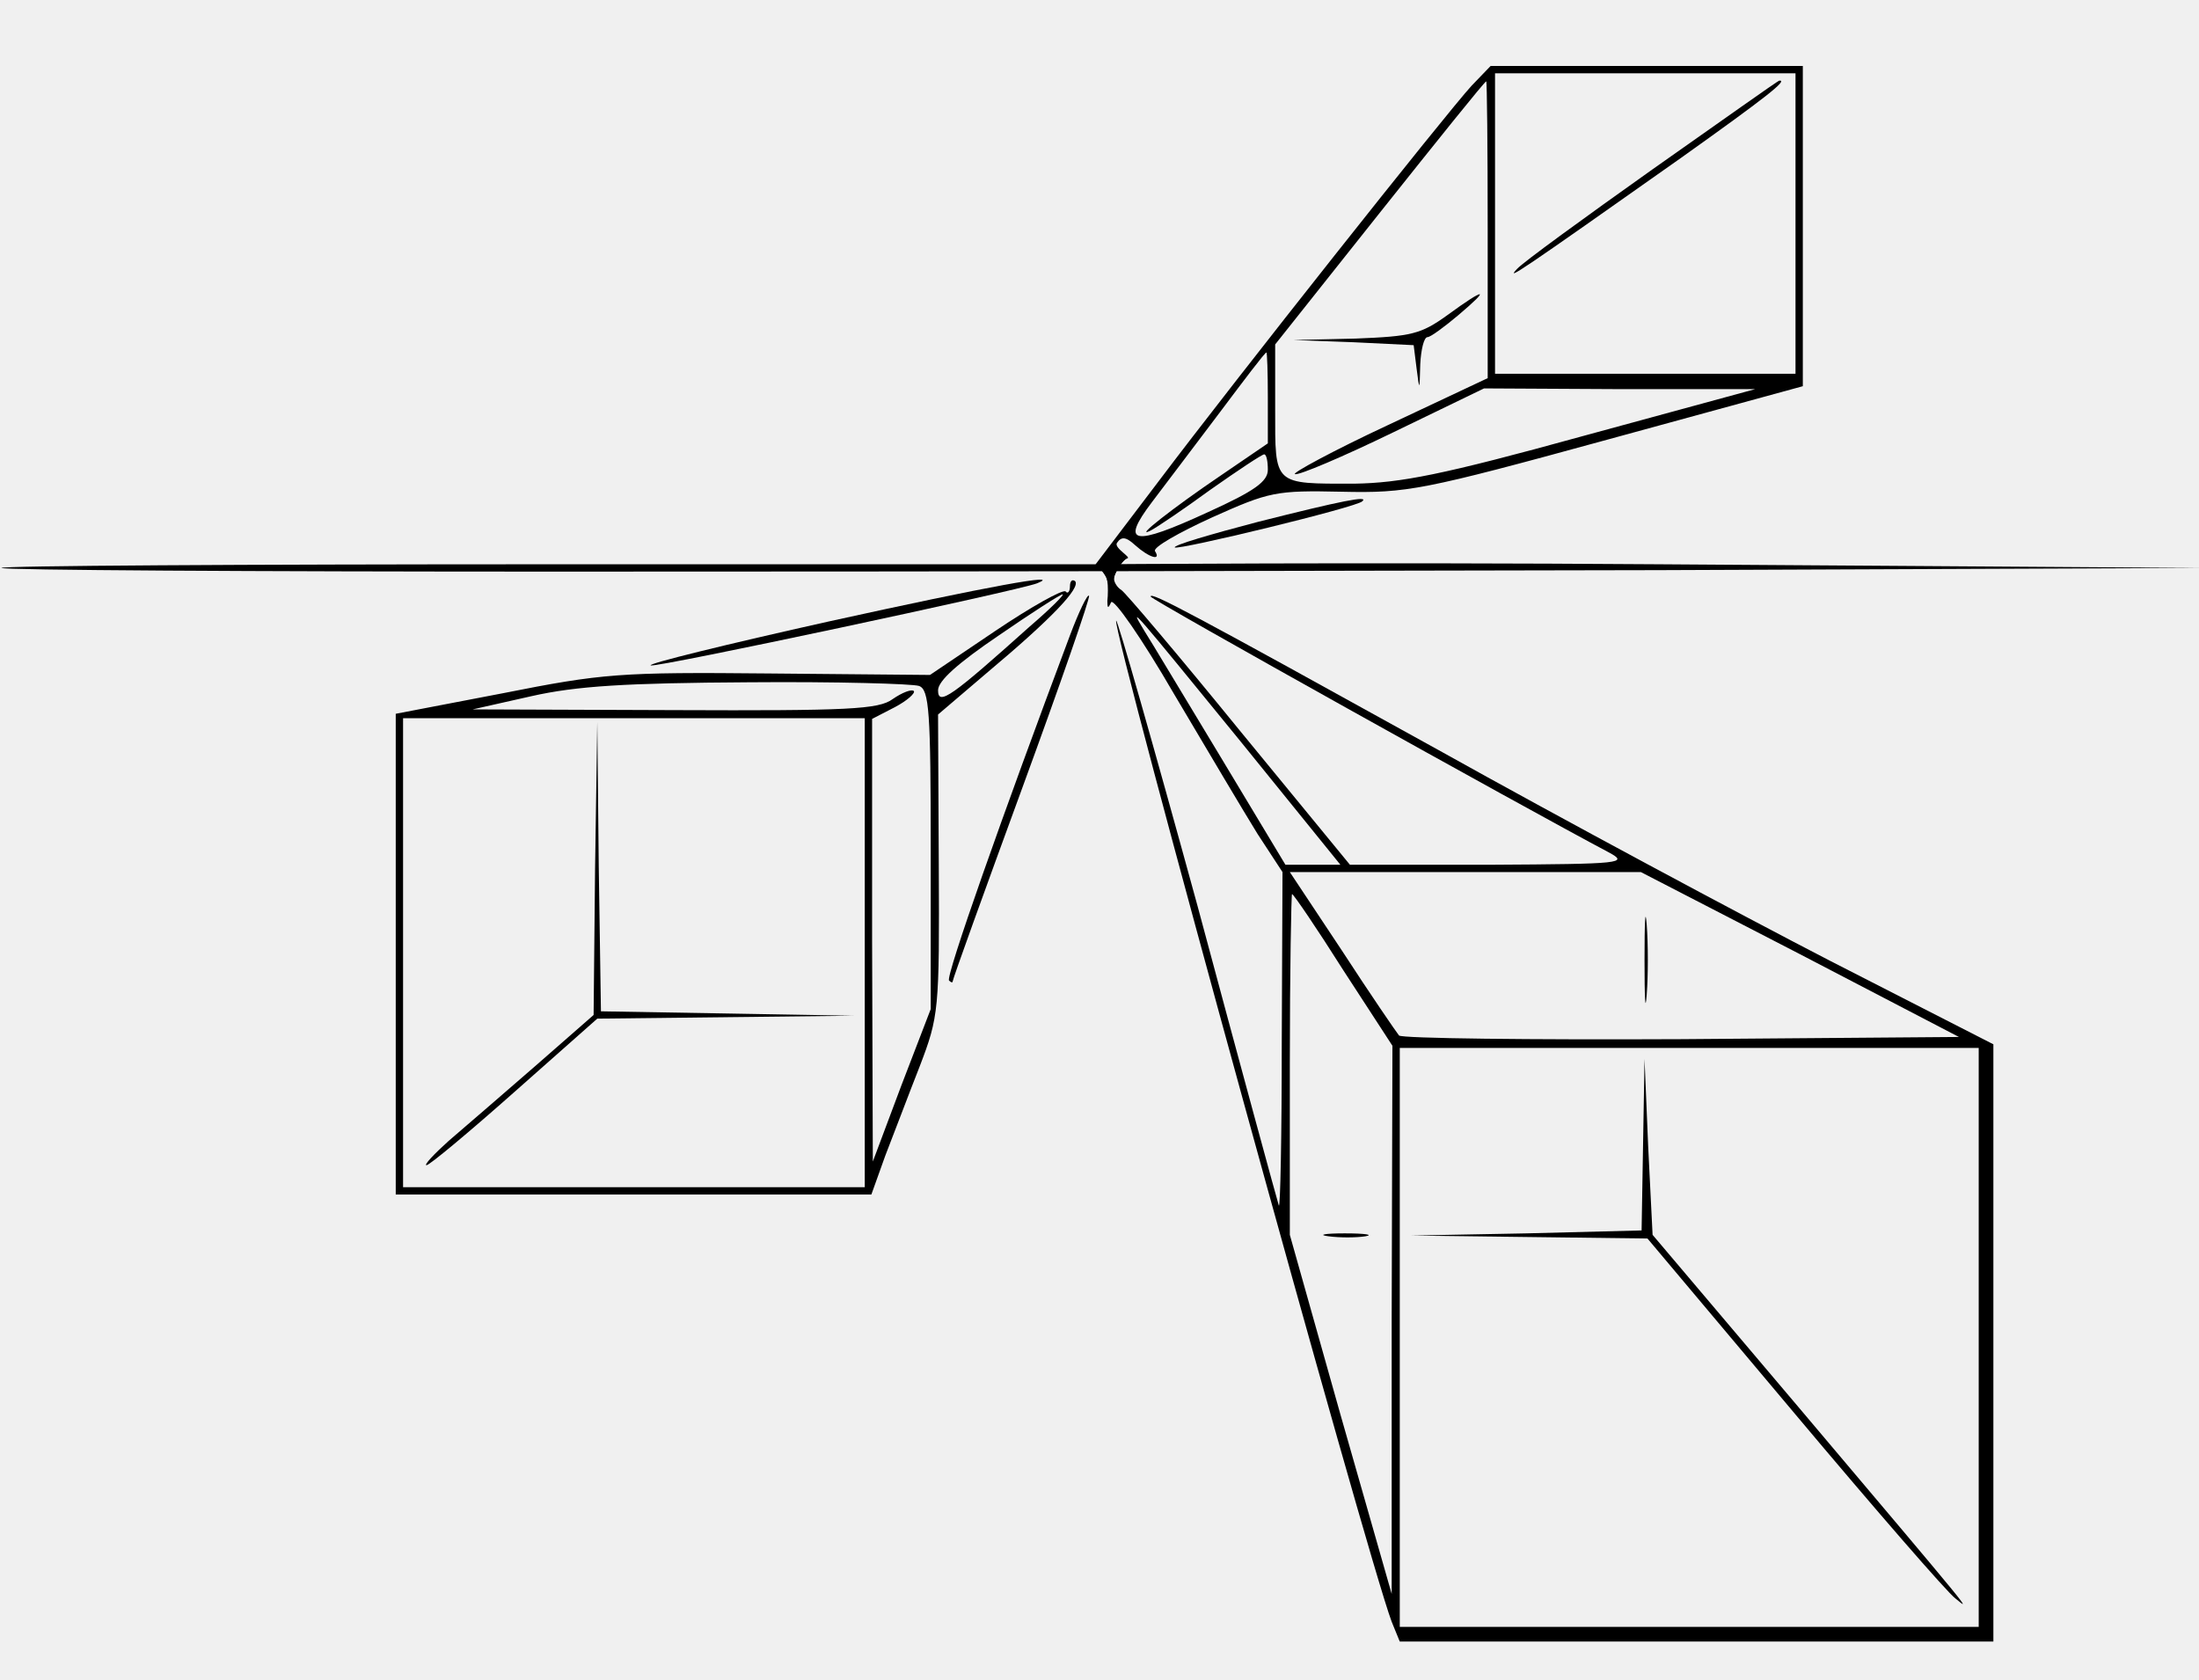
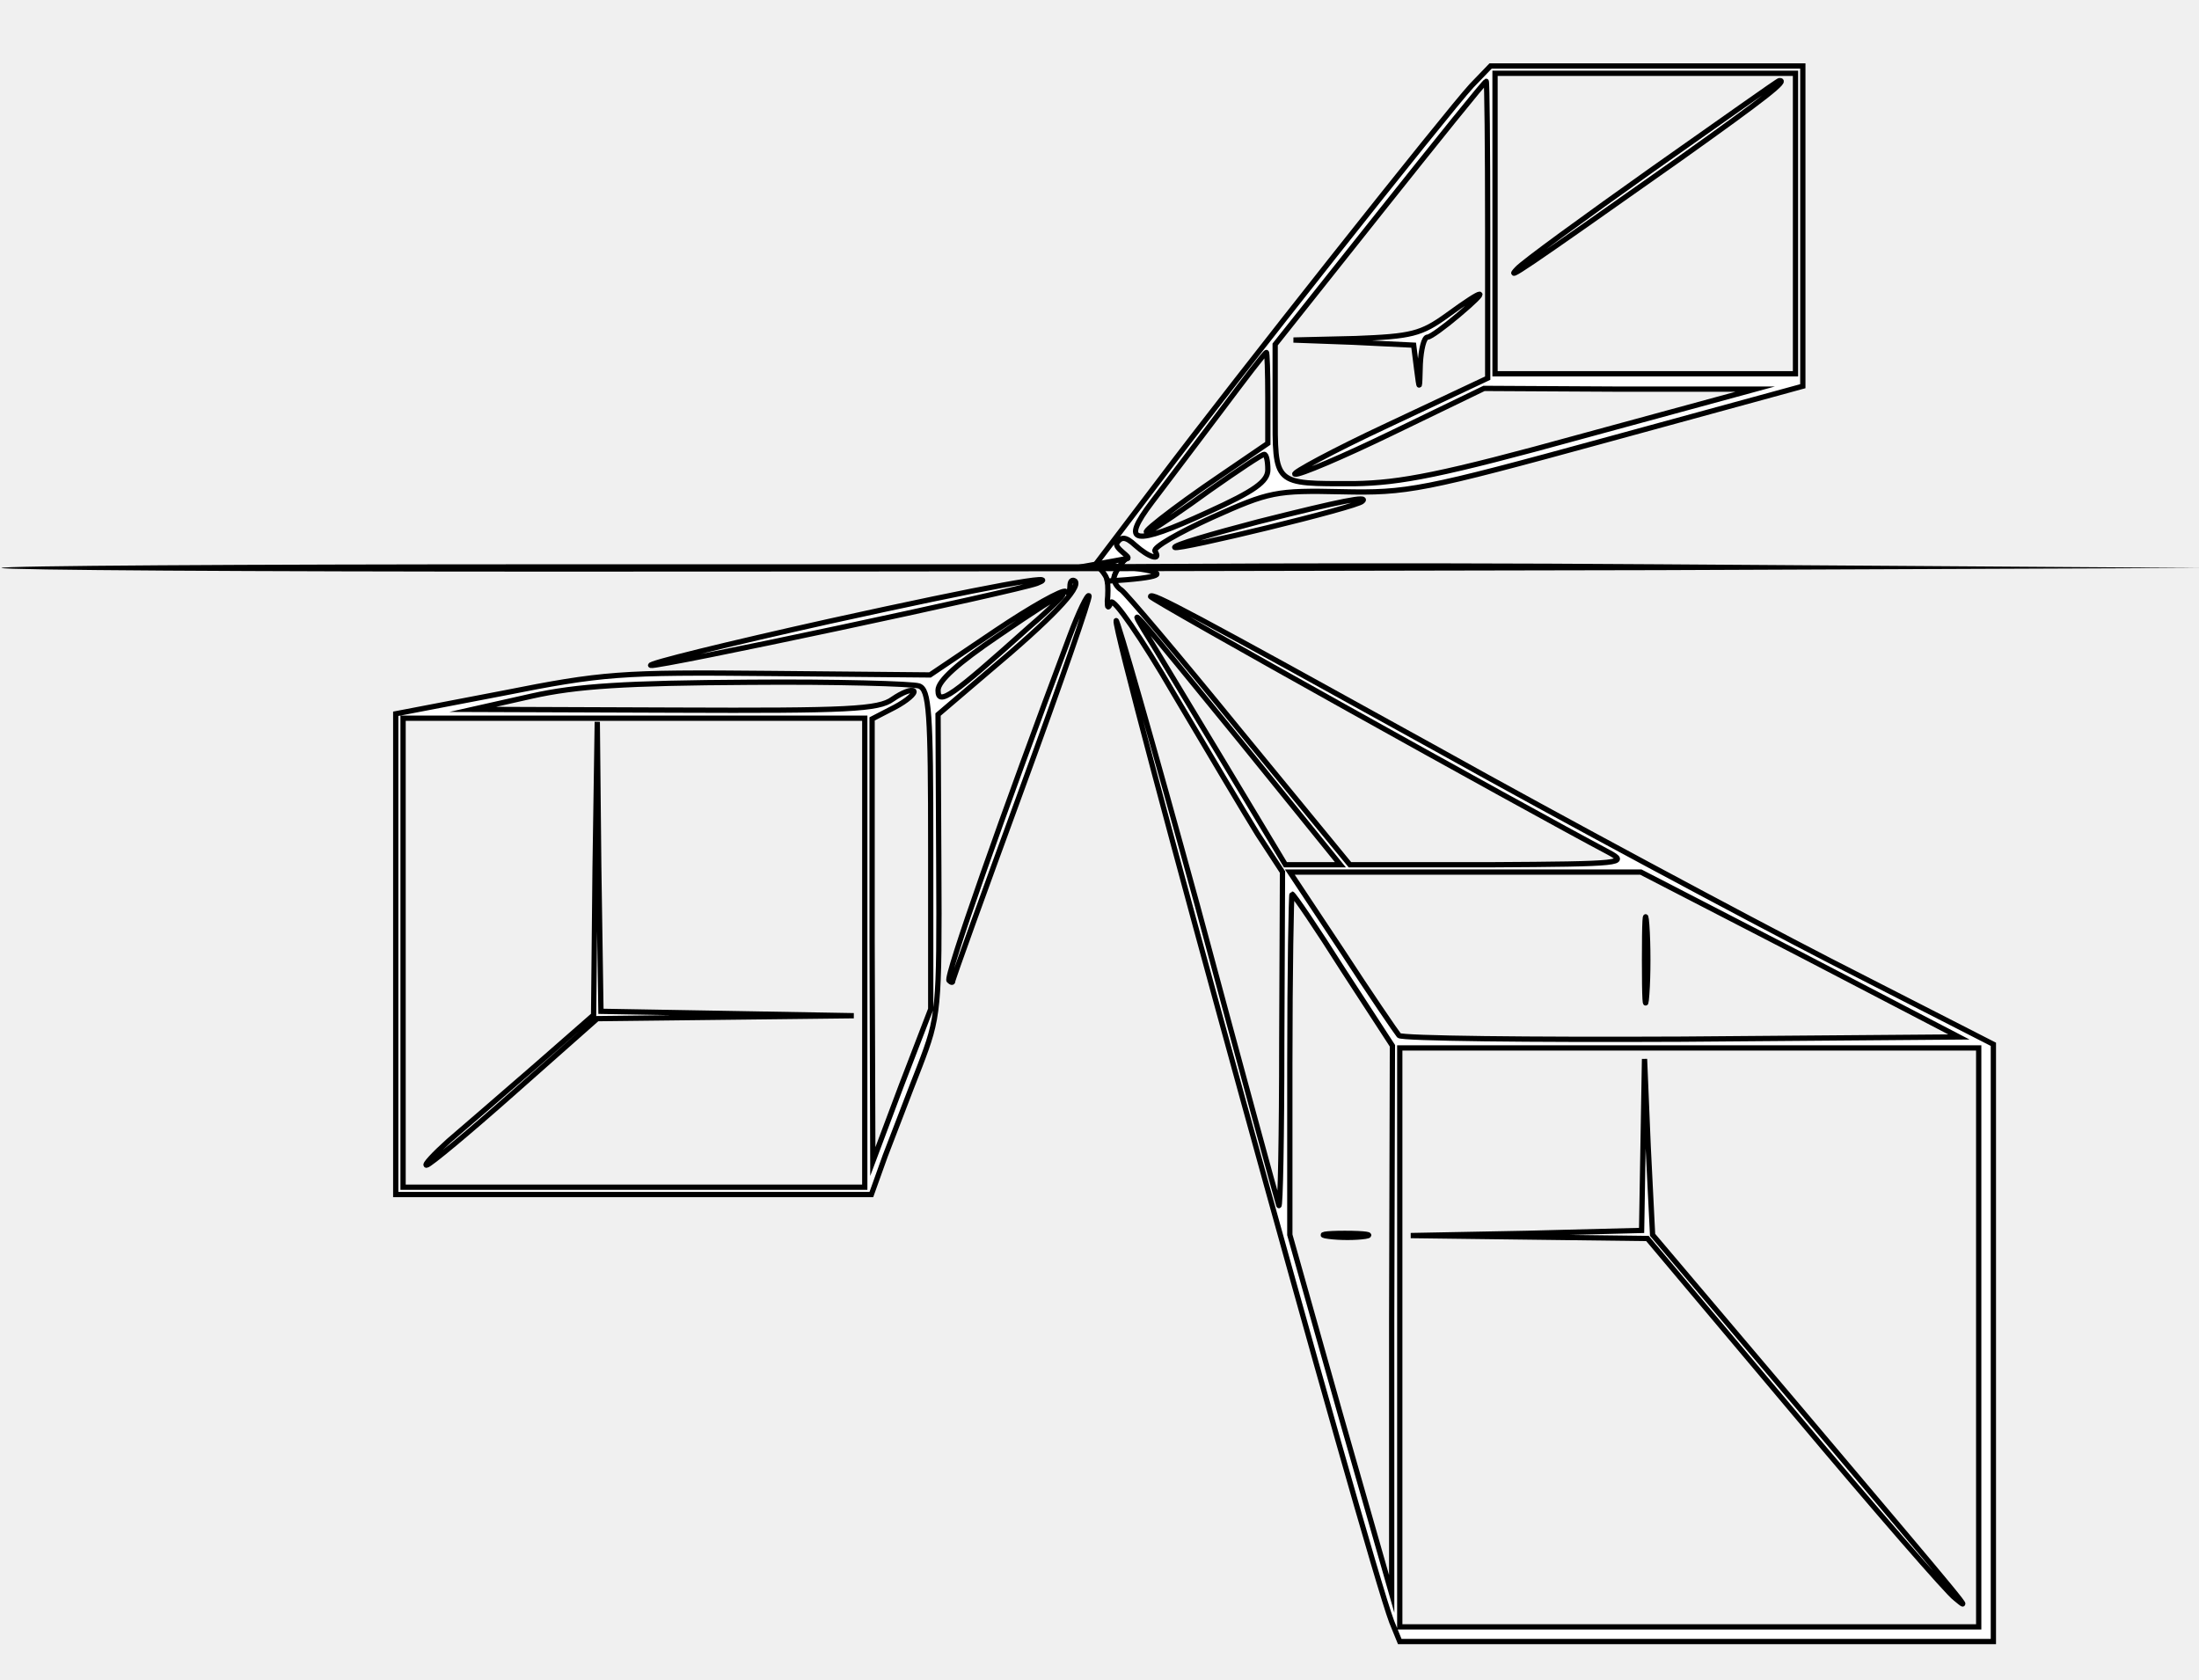
- <svg xmlns="http://www.w3.org/2000/svg" width="100%" height="100%" viewBox="0 0 1667 1273" version="1.1" fill-rule="evenodd" clip-rule="evenodd" stroke-linejoin="round" stroke-miterlimit="1.414">
+ <svg xmlns="http://www.w3.org/2000/svg" width="100%" height="100%" viewBox="0 0 1667 1273" version="1.1">
  <g id="onepointperspective">
-     <g id="topCube">
-       <path d="M1252.78,128.333C1201.11,165 1154.45,198.889 1150,203.889C1141.11,213.333 1151.11,206.667 1273.89,120C1339.45,73.333 1355.56,60.556 1348.89,61.111C1347.78,61.111 1305,91.667 1252.78,128.333L1252.78,128.333Z" style="fill-rule:nonzero;" />
-       <path d="M1097.22,238.889C1077.22,253.333 1070,255 1027.78,256.667L980.554,257.778L1026.11,259.444L1071.66,261.667L1073.89,279.444C1076.11,296.667 1076.11,296.667 1076.66,276.111C1077.22,265 1079.44,255.556 1082.22,255.556C1084.44,255.556 1095,247.778 1105.55,238.889C1130.55,217.778 1126.11,217.778 1097.22,238.889L1097.22,238.889Z" style="fill-rule:nonzero;" />
-       <path d="M953.889,395.556C917.778,405 889.444,413.333 890.556,415C893.333,417.222 1028.89,384.444 1032.78,380C1037.78,375.556 1017.78,379.444 953.889,395.556Z" style="fill-rule:nonzero;" />
-       <path d="M1115.56,65C1096.67,85.556 937.226,286.667 877.782,365.556L830.56,427.778C830.56,427.778 838.893,435 839.448,440.556C840.004,443.889 844.448,441.667 844.448,438.333C844.448,435.556 850.56,424.444 854.448,423.333C858.337,422.778 844.448,415.556 846.671,411.667C850.004,406.667 853.337,406.667 860.56,413.333C871.115,422.778 880.56,425.556 875.56,417.778C873.893,415 893.337,403.889 918.893,392.222C962.226,372.778 967.226,371.667 1017.23,372.778C1066.67,373.889 1078.34,371.667 1218.34,333.333L1366.67,292.778L1366.67,50L1248.34,50L1130,50L1115.56,65L1115.56,65ZM1361.12,169.444L1361.12,283.333L1247.23,283.333L1133.34,283.333L1133.34,55.556L1361.12,55.556L1361.12,169.444ZM1127.78,173.889L1127.78,286.667L1052.23,322.222C1010.56,341.667 978.893,358.889 981.671,359.444C984.448,360.556 1018.34,346.111 1056.12,327.778L1125,294.444L1227.78,295L1330.56,295L1200,330.556C1093.34,360 1061.67,366.111 1026.67,366.667C965.004,366.667 966.671,368.333 966.671,310.556L966.671,261.111L1046.12,161.111C1089.45,106.667 1125.56,61.667 1126.67,61.667C1127.23,61.111 1127.78,111.667 1127.78,173.889L1127.78,173.889ZM961.115,301.111L961.115,336.111L926.115,360C888.337,385.556 858.893,408.889 872.226,402.222C876.671,400 897.226,386.111 917.782,371.111C938.337,356.667 956.671,344.444 958.337,344.444C960.004,344.444 961.115,349.444 961.115,356.111C961.115,365 951.115,372.222 915.56,388.333C858.893,414.444 848.893,412.778 873.337,380.556C883.337,367.222 906.671,336.667 925.004,312.222C943.337,287.778 958.893,267.222 960.004,267.222C960.56,266.667 961.115,282.222 961.115,301.111L961.115,301.111Z" style="fill-rule:nonzero;" />
-     </g>
-     <g id="rightCube">
-       <path d="M1246.67,727.778C1246.67,756.667 1247.23,768.889 1248.34,753.889C1249.45,739.444 1249.45,716.111 1248.34,701.111C1247.23,686.667 1246.67,698.889 1246.67,727.778Z" style="fill-rule:nonzero;" />
-       <path d="M1007.22,937.222C1015.55,938.333 1027.78,938.333 1035,937.222C1041.66,936.111 1035,935 1019.44,935C1004.44,935 998.331,936.111 1007.22,937.222Z" style="fill-rule:nonzero;" />
-       <path d="M1245.56,867.778L1244.45,932.778L1157.23,935L1069.45,936.667L1158.89,937.778L1248.89,938.889L1360.56,1071.67C1421.67,1144.44 1476.67,1207.78 1482.23,1211.67C1494.45,1221.67 1499.45,1227.78 1363.34,1066.67L1252.78,936.111L1249.45,869.444L1246.67,802.778L1245.56,867.778L1245.56,867.778Z" style="fill-rule:nonzero;" />
-       <path d="M854.448,423.333C858.337,422.778 830.56,427.778 830.56,427.778C830.56,427.778 838.893,435 839.448,440.556C840.004,443.889 840.004,451.111 839.448,455.556C839.448,461.111 840.004,461.667 842.226,456.667C843.893,452.778 865.56,483.889 890.004,526.111C915.004,568.333 943.337,616.111 953.337,632.222L972.226,661.111L971.671,790.556C971.671,861.111 970.56,916.667 969.448,913.889C968.337,910.556 940.56,808.889 907.782,686.667C874.448,565 846.671,467.778 846.115,470.556C843.337,478.889 1036.12,1179.44 1055,1229.44L1061.12,1244.44L1511.12,1244.44L1511.12,791.667L1387.23,728.333C1319.45,693.333 1185.56,621.667 1090,568.333C902.226,464.444 872.226,448.333 872.226,452.222C872.226,454.444 1154.45,611.667 1219.45,646.111C1235,654.444 1230,655 1130,655.556L1023.34,655.556L939.448,553.333C893.337,496.667 853.337,449.444 850.004,447.222C847.226,445.556 844.448,441.667 844.448,438.333C844.448,435.556 850.56,424.444 854.448,423.333ZM940.56,562.222L1016.12,655.556L995.004,655.556L974.448,655.556L925.004,573.333C897.782,528.333 872.226,485.556 867.226,477.778C854.448,456.667 859.448,462.778 940.56,562.222L940.56,562.222ZM1364.45,723.333L1485,786.111L1275,787.778C1159.45,788.333 1062.78,787.222 1060.56,785C1058.34,782.222 1038.89,753.889 1017.23,720.556L977.782,661.111L1243.89,661.111L1364.45,723.333ZM1018.34,735.556L1055.56,792.778L1055,1000.56L1055,1208.33L1016.12,1072.22L977.782,936.111L977.782,806.667C977.782,736.111 978.893,677.778 979.448,677.778C980.56,677.778 998.337,703.889 1018.34,735.556L1018.34,735.556ZM1500,1013.89L1500,1233.33L1280.56,1233.33L1061.12,1233.33L1061.12,794.444L1500,794.444L1500,1013.89Z" style="fill-rule:nonzero;" />
-     </g>
-     <g id="leftCube">
-       <path d="M628.333,471.111C551.111,488.333 490,503.333 493.333,504.444C498.333,506.111 771.667,447.778 786.111,442.222C807.222,433.889 749.444,444.444 628.333,471.111Z" style="fill-rule:nonzero;" />
-       <path d="M451.111,658.333L450,769.444L405.556,808.333C380.556,830 351.111,855.556 340,865C328.889,875 321.111,883.333 323.333,883.333C325.556,883.333 355.556,858.333 390,827.778L452.778,772.222L647.222,770L551.667,768.333L455.556,766.667L453.889,656.667L452.778,547.222L451.111,658.333Z" style="fill-rule:nonzero;" />
-       <path d="M811.111,444.444C811.111,448.333 809.444,450.556 807.778,448.333C805.556,446.667 781.667,460 754.444,478.333L705,511.667L583.333,510.556C470,509.444 456.667,510.556 381.111,525.556L300,541.111L300,905.556L660.556,905.556L671.111,876.111C677.222,860.556 688.889,829.444 697.222,808.333C711.667,770.556 712.222,766.111 711.667,655.556L711.111,541.667L748.889,509.444C797.222,468.889 819.444,445.556 815,440.556C812.778,438.889 811.111,440.556 811.111,444.444ZM780.556,475C721.667,527.778 711.111,535.556 711.111,523.333C711.111,516.111 726.111,502.778 757.222,481.667C782.222,464.444 803.889,450.556 805.556,450.556C807.222,450.556 796.111,461.667 780.556,475ZM696.667,520C704.444,522.778 705.556,539.444 705.556,644.444L705.556,765L683.333,822.778L661.667,880.556L661.111,712.778L661.111,545L678.333,536.111C687.778,531.111 693.889,525.556 692.778,523.889C691.111,522.222 683.889,525 676.667,530C666.111,537.778 643.333,538.889 511.111,538.333L358.333,537.778L402.778,527.778C437.222,520 474.444,517.778 567.778,517.222C633.889,516.667 691.667,518.333 696.667,520ZM655.556,722.222L655.556,900L480.556,900L305.556,900L305.556,544.444L655.556,544.444L655.556,722.222Z" style="fill-rule:nonzero;" />
-       <path d="M811.111,481.667C760,617.778 716.667,740.556 719.444,743.333C721.111,745 722.222,745 722.222,743.889C722.222,742.222 746.111,676.111 775,597.222C803.889,518.333 826.667,452.778 825.556,451.667C824.444,450 817.778,463.889 811.111,481.667Z" style="fill-rule:nonzero;" />
-     </g>
-     <path id="horizon" d="M1258.34,427.778C1032.23,426.111 830.56,427.778 830.56,427.778L414.448,427.778C185.56,427.778 -0.552,428.889 1.115,430.556C2.226,432.222 191.671,433.333 421.115,433.333C746.671,433.333 1003.89,432.778 1257.23,432.222L1669.45,430.556L1258.34,427.778Z" style="fill-rule:nonzero;" />
+     <path class="top-cube" fill="#FFFFFF" stroke="#000000" stroke-width="4" stroke-miterlimit="10" d="M1252.78,128.333C1201.11,165 1154.45,198.889 1150,203.889C1141.11,213.333 1151.11,206.667 1273.89,120C1339.45,73.333 1355.56,60.556 1348.89,61.111C1347.78,61.111 1305,91.667 1252.78,128.333L1252.78,128.333Z M1097.22,238.889C1077.22,253.333 1070,255 1027.78,256.667L980.554,257.778L1026.11,259.444L1071.66,261.667L1073.89,279.444C1076.11,296.667 1076.11,296.667 1076.66,276.111C1077.22,265 1079.44,255.556 1082.22,255.556C1084.44,255.556 1095,247.778 1105.55,238.889C1130.55,217.778 1126.11,217.778 1097.22,238.889L1097.22,238.889Z M953.889,395.556C917.778,405 889.444,413.333 890.556,415C893.333,417.222 1028.89,384.444 1032.78,380C1037.78,375.556 1017.78,379.444 953.889,395.556Z M1115.56,65C1096.67,85.556 937.226,286.667 877.782,365.556L830.56,427.778C830.56,427.778 838.893,435 839.448,440.556C840.004,443.889 844.448,441.667 844.448,438.333C844.448,435.556 850.56,424.444 854.448,423.333C858.337,422.778 844.448,415.556 846.671,411.667C850.004,406.667 853.337,406.667 860.56,413.333C871.115,422.778 880.56,425.556 875.56,417.778C873.893,415 893.337,403.889 918.893,392.222C962.226,372.778 967.226,371.667 1017.23,372.778C1066.67,373.889 1078.34,371.667 1218.34,333.333L1366.67,292.778L1366.67,50L1248.34,50L1130,50L1115.56,65L1115.56,65ZM1361.12,169.444L1361.12,283.333L1247.23,283.333L1133.34,283.333L1133.34,55.556L1361.12,55.556L1361.12,169.444ZM1127.78,173.889L1127.78,286.667L1052.23,322.222C1010.56,341.667 978.893,358.889 981.671,359.444C984.448,360.556 1018.34,346.111 1056.12,327.778L1125,294.444L1227.78,295L1330.56,295L1200,330.556C1093.34,360 1061.67,366.111 1026.67,366.667C965.004,366.667 966.671,368.333 966.671,310.556L966.671,261.111L1046.12,161.111C1089.45,106.667 1125.56,61.667 1126.67,61.667C1127.23,61.111 1127.78,111.667 1127.78,173.889L1127.78,173.889ZM961.115,301.111L961.115,336.111L926.115,360C888.337,385.556 858.893,408.889 872.226,402.222C876.671,400 897.226,386.111 917.782,371.111C938.337,356.667 956.671,344.444 958.337,344.444C960.004,344.444 961.115,349.444 961.115,356.111C961.115,365 951.115,372.222 915.56,388.333C858.893,414.444 848.893,412.778 873.337,380.556C883.337,367.222 906.671,336.667 925.004,312.222C943.337,287.778 958.893,267.222 960.004,267.222C960.56,266.667 961.115,282.222 961.115,301.111L961.115,301.111Z" />
+     <path class="right-cube" fill="#FFFFFF" stroke="#000000" stroke-width="4" stroke-miterlimit="10" d="M1246.67,727.778C1246.67,756.667 1247.23,768.889 1248.34,753.889C1249.45,739.444 1249.45,716.111 1248.34,701.111C1247.23,686.667 1246.67,698.889 1246.67,727.778Z M1245.56,867.778L1244.45,932.778L1157.23,935L1069.45,936.667L1158.89,937.778L1248.89,938.889L1360.56,1071.67C1421.67,1144.44 1476.67,1207.78 1482.23,1211.67C1494.45,1221.67 1499.45,1227.78 1363.34,1066.67L1252.78,936.111L1249.45,869.444L1246.67,802.778L1245.56,867.778L1245.56,867.778Z M854.448,423.333C858.337,422.778 830.56,427.778 830.56,427.778C830.56,427.778 928.893,435 839.448,440.556C840.004,443.889 840.004,451.111 839.448,455.556C839.448,461.111 840.004,461.667 842.226,456.667C843.893,452.778 865.56,483.889 890.004,526.111C915.004,568.333 943.337,616.111 953.337,632.222L972.226,661.111L971.671,790.556C971.671,861.111 970.56,916.667 969.448,913.889C968.337,910.556 940.56,808.889 907.782,686.667C874.448,565 846.671,467.778 846.115,470.556C843.337,478.889 1036.12,1179.44 1055,1229.44L1061.12,1244.44L1511.12,1244.44L1511.12,791.667L1387.23,728.333C1319.45,693.333 1185.56,621.667 1090,568.333C902.226,464.444 872.226,448.333 872.226,452.222C872.226,454.444 1154.45,611.667 1219.45,646.111C1235,654.444 1230,655 1130,655.556L1023.34,655.556L939.448,553.333C893.337,496.667 853.337,449.444 850.004,447.222C847.226,445.556 844.448,441.667 844.448,438.333C844.448,435.556 850.56,424.444 854.448,423.333ZM940.56,562.222L1016.12,655.556L995.004,655.556L974.448,655.556L925.004,573.333C897.782,528.333 872.226,485.556 867.226,477.778C854.448,456.667 859.448,462.778 940.56,562.222L940.56,562.222ZM1364.45,723.333L1485,786.111L1275,787.778C1159.45,788.333 1062.78,787.222 1060.56,785C1058.34,782.222 1038.89,753.889 1017.23,720.556L977.782,661.111L1243.89,661.111L1364.45,723.333ZM1018.34,735.556L1055.56,792.778L1055,1000.56L1055,1208.33L1016.12,1072.22L977.782,936.111L977.782,806.667C977.782,736.111 978.893,677.778 979.448,677.778C980.56,677.778 998.337,703.889 1018.34,735.556L1018.34,735.556ZM1500,1013.89L1500,1233.33L1280.56,1233.33L1061.12,1233.33L1061.12,794.444L1500,794.444L1500,1013.89Z M1007.22,937.222C1015.55,938.333 1027.78,938.333 1035,937.222C1041.66,936.111 1035,935 1019.44,935C1004.44,935 998.331,936.111 1007.22,937.222Z" />
+     <path class="left-cube" fill="#FFFFFF" stroke="#000000" stroke-width="4" stroke-miterlimit="10" d="M628.333,471.111C551.111,488.333 490,503.333 493.333,504.444C498.333,506.111 771.667,447.778 786.111,442.222C807.222,433.889 749.444,444.444 628.333,471.111Z M451.111,658.333L450,769.444L405.556,808.333C380.556,830 351.111,855.556 340,865C328.889,875 321.111,883.333 323.333,883.333C325.556,883.333 355.556,858.333 390,827.778L452.778,772.222L647.222,770L551.667,768.333L455.556,766.667L453.889,656.667L452.778,547.222L451.111,658.333Z M811.111,444.444C811.111,448.333 809.444,450.556 807.778,448.333C805.556,446.667 781.667,460 754.444,478.333L705,511.667L583.333,510.556C470,509.444 456.667,510.556 381.111,525.556L300,541.111L300,905.556L660.556,905.556L671.111,876.111C677.222,860.556 688.889,829.444 697.222,808.333C711.667,770.556 712.222,766.111 711.667,655.556L711.111,541.667L748.889,509.444C797.222,468.889 819.444,445.556 815,440.556C812.778,438.889 811.111,440.556 811.111,444.444ZM780.556,475C721.667,527.778 711.111,535.556 711.111,523.333C711.111,516.111 726.111,502.778 757.222,481.667C782.222,464.444 803.889,450.556 805.556,450.556C807.222,450.556 796.111,461.667 780.556,475ZM696.667,520C704.444,522.778 705.556,539.444 705.556,644.444L705.556,765L683.333,822.778L661.667,880.556L661.111,712.778L661.111,545L678.333,536.111C687.778,531.111 693.889,525.556 692.778,523.889C691.111,522.222 683.889,525 676.667,530C666.111,537.778 643.333,538.889 511.111,538.333L358.333,537.778L402.778,527.778C437.222,520 474.444,517.778 567.778,517.222C633.889,516.667 691.667,518.333 696.667,520ZM655.556,722.222L655.556,900L480.556,900L305.556,900L305.556,544.444L655.556,544.444L655.556,722.222Z M811.111,481.667C760,617.778 716.667,740.556 719.444,743.333C721.111,745 722.222,745 722.222,743.889C722.222,742.222 746.111,676.111 775,597.222C803.889,518.333 826.667,452.778 825.556,451.667C824.444,450 817.778,463.889 811.111,481.667Z" />
+     <path class="horizon" d="M1258.34,427.778C1032.23,426.111 830.56,427.778 830.56,427.778L414.448,427.778C185.56,427.778 -0.552,428.889 1.115,430.556C2.226,432.222 191.671,433.333 421.115,433.333C746.671,433.333 1003.89,432.778 1257.23,432.222L1669.45,430.556L1258.34,427.778Z" />
  </g>
</svg>
